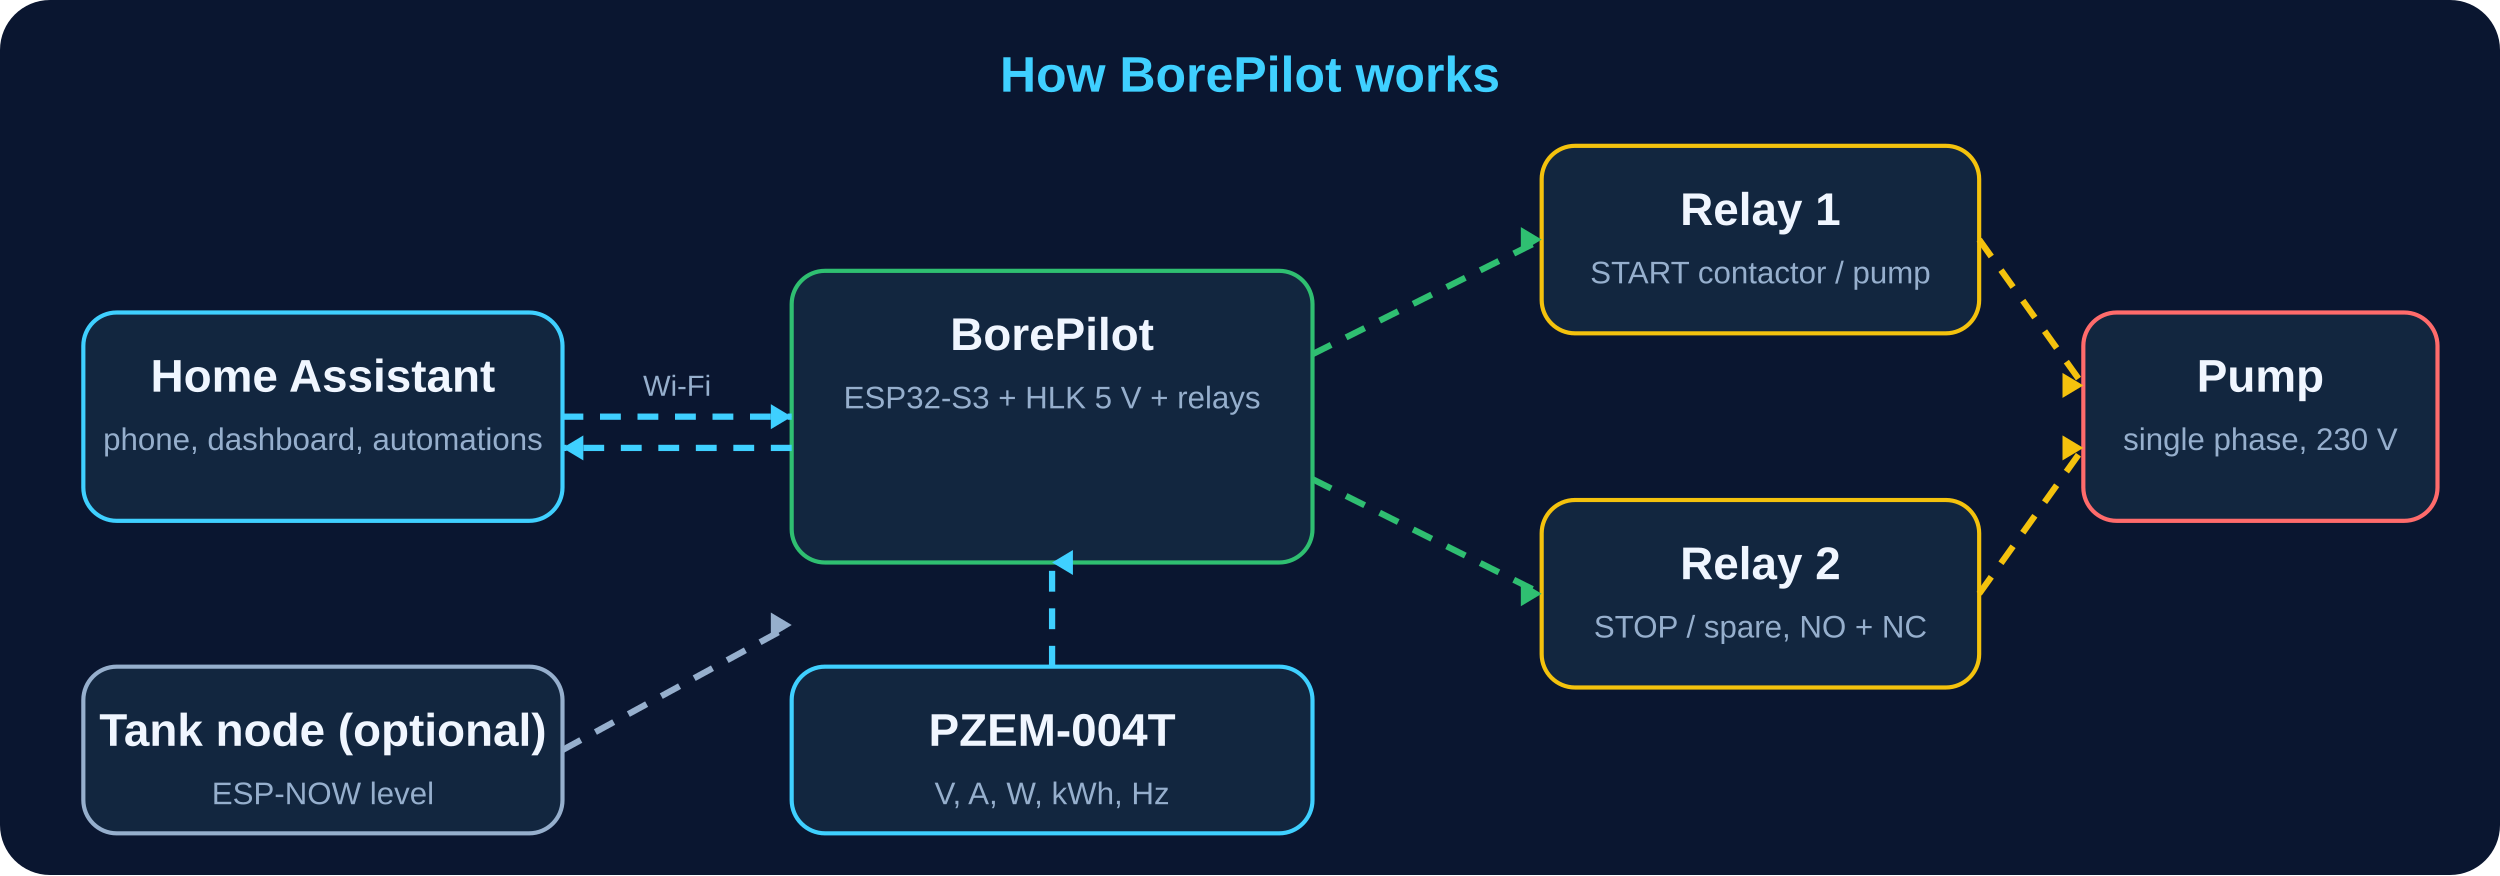
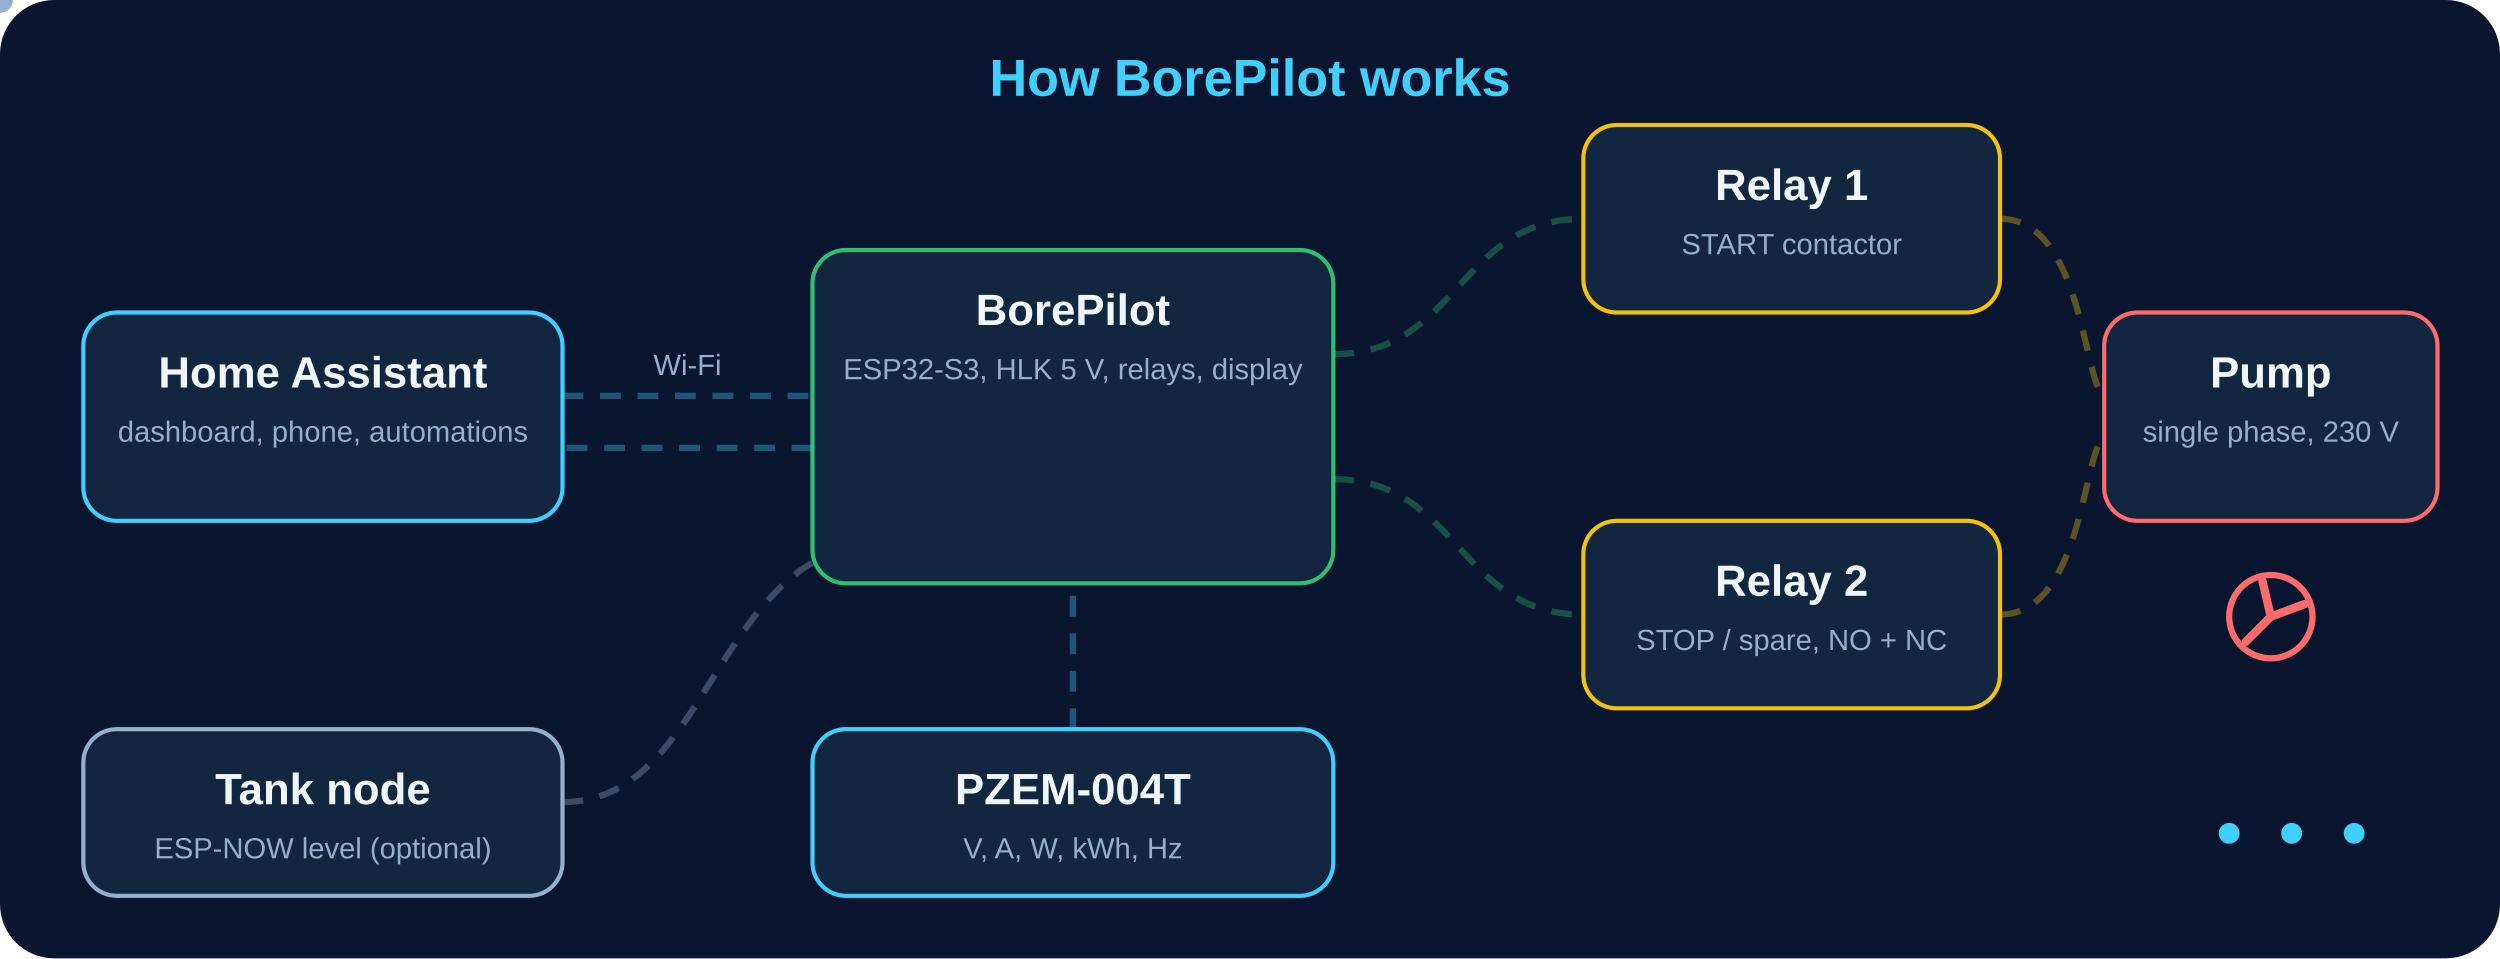
- <svg xmlns="http://www.w3.org/2000/svg" viewBox="0 0 1200 420" width="1200" height="420" font-family="Segoe UI,Arial,sans-serif">
-   <rect width="1200" height="420" rx="24" fill="#0a1630" />
-   <text x="600" y="44" text-anchor="middle" fill="#3fd0ff" font-size="24" font-weight="700">How BorePilot works</text>
-   <rect x="40" y="150" width="230" height="100" rx="16" fill="#12263f" stroke="#3fd0ff" stroke-width="2" />
-   <text x="155.0" y="188" text-anchor="middle" fill="#f0f6ff" font-size="22" font-weight="700">Home Assistant</text>
-   <text x="155.0" y="216" text-anchor="middle" fill="#96afcd" font-size="15">phone, dashboard, automations</text>
-   <rect x="380" y="130" width="250" height="140" rx="16" fill="#12263f" stroke="#2fbf71" stroke-width="2" />
-   <text x="505.0" y="168" text-anchor="middle" fill="#f0f6ff" font-size="22" font-weight="700">BorePilot</text>
-   <text x="505.0" y="196" text-anchor="middle" fill="#96afcd" font-size="15">ESP32-S3 + HLK 5 V + relays</text>
-   <rect x="740" y="70" width="210" height="90" rx="16" fill="#12263f" stroke="#f4c20d" stroke-width="2" />
-   <text x="845.0" y="108" text-anchor="middle" fill="#f0f6ff" font-size="22" font-weight="700">Relay 1</text>
-   <text x="845.0" y="136" text-anchor="middle" fill="#96afcd" font-size="15">START contactor / pump</text>
-   <rect x="740" y="240" width="210" height="90" rx="16" fill="#12263f" stroke="#f4c20d" stroke-width="2" />
-   <text x="845.0" y="278" text-anchor="middle" fill="#f0f6ff" font-size="22" font-weight="700">Relay 2</text>
-   <text x="845.0" y="306" text-anchor="middle" fill="#96afcd" font-size="15">STOP / spare, NO + NC</text>
-   <rect x="1000" y="150" width="170" height="100" rx="16" fill="#12263f" stroke="#ff6b6b" stroke-width="2" />
-   <text x="1085.0" y="188" text-anchor="middle" fill="#f0f6ff" font-size="22" font-weight="700">Pump</text>
-   <text x="1085.0" y="216" text-anchor="middle" fill="#96afcd" font-size="15">single phase, 230 V</text>
-   <rect x="380" y="320" width="250" height="80" rx="16" fill="#12263f" stroke="#3fd0ff" stroke-width="2" />
-   <text x="505.0" y="358" text-anchor="middle" fill="#f0f6ff" font-size="22" font-weight="700">PZEM-004T</text>
-   <text x="505.0" y="386" text-anchor="middle" fill="#96afcd" font-size="15">V, A, W, kWh, Hz</text>
-   <rect x="40" y="320" width="230" height="80" rx="16" fill="#12263f" stroke="#96afcd" stroke-width="2" />
-   <text x="155.0" y="358" text-anchor="middle" fill="#f0f6ff" font-size="22" font-weight="700">Tank node (optional)</text>
-   <text x="155.0" y="386" text-anchor="middle" fill="#96afcd" font-size="15">ESP-NOW level</text>
-   <line x1="270" y1="200" x2="380" y2="200" stroke="#3fd0ff" stroke-width="3" stroke-dasharray="10 8">
-     <animate attributeName="stroke-dashoffset" from="36" to="0" dur="3s" repeatCount="indefinite" />
-   </line>
-   <polygon points="380,200 370,194 370,206" fill="#3fd0ff" />
-   <line x1="380" y1="215" x2="270" y2="215" stroke="#3fd0ff" stroke-width="3" stroke-dasharray="10 8">
-     <animate attributeName="stroke-dashoffset" from="36" to="0" dur="4s" repeatCount="indefinite" />
-   </line>
-   <polygon points="270,215 280,209 280,221" fill="#3fd0ff" />
-   <line x1="630" y1="170" x2="740" y2="115" stroke="#2fbf71" stroke-width="3" stroke-dasharray="10 8">
-     <animate attributeName="stroke-dashoffset" from="36" to="0" dur="3s" repeatCount="indefinite" />
-   </line>
-   <polygon points="740,115 730,109 730,121" fill="#2fbf71" />
-   <line x1="630" y1="230" x2="740" y2="285" stroke="#2fbf71" stroke-width="3" stroke-dasharray="10 8">
-     <animate attributeName="stroke-dashoffset" from="36" to="0" dur="3s" repeatCount="indefinite" />
-   </line>
-   <polygon points="740,285 730,279 730,291" fill="#2fbf71" />
-   <line x1="950" y1="115" x2="1000" y2="185" stroke="#f4c20d" stroke-width="3" stroke-dasharray="10 8">
-     <animate attributeName="stroke-dashoffset" from="36" to="0" dur="3s" repeatCount="indefinite" />
-   </line>
-   <polygon points="1000,185 990,179 990,191" fill="#f4c20d" />
-   <line x1="950" y1="285" x2="1000" y2="215" stroke="#f4c20d" stroke-width="3" stroke-dasharray="10 8">
-     <animate attributeName="stroke-dashoffset" from="36" to="0" dur="3s" repeatCount="indefinite" />
-   </line>
-   <polygon points="1000,215 990,209 990,221" fill="#f4c20d" />
-   <line x1="505" y1="320" x2="505" y2="270" stroke="#3fd0ff" stroke-width="3" stroke-dasharray="10 8">
-     <animate attributeName="stroke-dashoffset" from="36" to="0" dur="3s" repeatCount="indefinite" />
-   </line>
-   <polygon points="505,270 515,264 515,276" fill="#3fd0ff" />
-   <line x1="270" y1="360" x2="380" y2="300" stroke="#96afcd" stroke-width="3" stroke-dasharray="10 8">
-     <animate attributeName="stroke-dashoffset" from="36" to="0" dur="5s" repeatCount="indefinite" />
-   </line>
-   <polygon points="380,300 370,294 370,306" fill="#96afcd" />
-   <text x="325" y="190" text-anchor="middle" fill="#96afcd" font-size="14">Wi-Fi</text>
+ <svg xmlns="http://www.w3.org/2000/svg" viewBox="0 0 1200 460" width="1200" height="460">
+   <style>
+ .t{font-family:'Segoe UI',Arial,sans-serif}
+ @keyframes float{0%,100%{transform:translateY(0)}50%{transform:translateY(-10px)}}
+ @keyframes spin{to{transform:rotate(360deg)}}
+ @keyframes dash{to{stroke-dashoffset:-36}}
+ @keyframes appear{0%,2%{opacity:0;transform:translateX(-14px)}8%,90%{opacity:1;transform:none}96%,100%{opacity:0}}
+ </style>
+   <rect width="1200" height="460" rx="26" fill="#0a1630" />
+   <text class="t" x="600" y="46" text-anchor="middle" fill="#3fd0ff" font-size="25" font-weight="700">How BorePilot works</text>
+   <g class="t">
+     <rect x="40" y="150" width="230" height="100" rx="16" fill="#12263f" stroke="#3fd0ff" stroke-width="2" />
+     <text x="155.0" y="186" text-anchor="middle" fill="#f0f6ff" font-size="21" font-weight="700">Home Assistant</text>
+     <text x="155.0" y="212" text-anchor="middle" fill="#96afcd" font-size="14">dashboard, phone, automations</text>
+   </g>
+   <g class="t">
+     <rect x="390" y="120" width="250" height="160" rx="16" fill="#12263f" stroke="#2fbf71" stroke-width="2" />
+     <text x="515.0" y="156" text-anchor="middle" fill="#f0f6ff" font-size="21" font-weight="700">BorePilot</text>
+     <text x="515.0" y="182" text-anchor="middle" fill="#96afcd" font-size="14">ESP32-S3, HLK 5 V, relays, display</text>
+   </g>
+   <g class="t">
+     <rect x="760" y="60" width="200" height="90" rx="16" fill="#12263f" stroke="#f4c20d" stroke-width="2" />
+     <text x="860.0" y="96" text-anchor="middle" fill="#f0f6ff" font-size="21" font-weight="700">Relay 1</text>
+     <text x="860.0" y="122" text-anchor="middle" fill="#96afcd" font-size="14">START contactor</text>
+   </g>
+   <g class="t">
+     <rect x="760" y="250" width="200" height="90" rx="16" fill="#12263f" stroke="#f4c20d" stroke-width="2" />
+     <text x="860.0" y="286" text-anchor="middle" fill="#f0f6ff" font-size="21" font-weight="700">Relay 2</text>
+     <text x="860.0" y="312" text-anchor="middle" fill="#96afcd" font-size="14">STOP / spare, NO + NC</text>
+   </g>
+   <g class="t">
+     <rect x="1010" y="150" width="160" height="100" rx="16" fill="#12263f" stroke="#ff6b6b" stroke-width="2" />
+     <text x="1090.0" y="186" text-anchor="middle" fill="#f0f6ff" font-size="21" font-weight="700">Pump</text>
+     <text x="1090.0" y="212" text-anchor="middle" fill="#96afcd" font-size="14">single phase, 230 V</text>
+   </g>
+   <g class="t">
+     <rect x="390" y="350" width="250" height="80" rx="16" fill="#12263f" stroke="#3fd0ff" stroke-width="2" />
+     <text x="515.0" y="386" text-anchor="middle" fill="#f0f6ff" font-size="21" font-weight="700">PZEM-004T</text>
+     <text x="515.0" y="412" text-anchor="middle" fill="#96afcd" font-size="14">V, A, W, kWh, Hz</text>
+   </g>
+   <g class="t">
+     <rect x="40" y="350" width="230" height="80" rx="16" fill="#12263f" stroke="#96afcd" stroke-width="2" />
+     <text x="155.0" y="386" text-anchor="middle" fill="#f0f6ff" font-size="21" font-weight="700">Tank node</text>
+     <text x="155.0" y="412" text-anchor="middle" fill="#96afcd" font-size="14">ESP-NOW level (optional)</text>
+   </g>
+   <path id="a1" d="M270 190 L390 190" fill="none" stroke="#3fd0ff" stroke-opacity=".35" stroke-width="3" stroke-dasharray="10 8" style="animation:dash 1.6s linear infinite" />
+   <circle r="6" fill="#3fd0ff">
+     <animateMotion dur="2.4s" begin="0s" repeatCount="indefinite" calcMode="linear">
+       <mpath href="#a1" />
+     </animateMotion>
+   </circle>
+   <path id="a2" d="M390 215 L270 215" fill="none" stroke="#3fd0ff" stroke-opacity=".35" stroke-width="3" stroke-dasharray="10 8" style="animation:dash 1.6s linear infinite" />
+   <circle r="6" fill="#3fd0ff">
+     <animateMotion dur="3s" begin="0.6s" repeatCount="indefinite" calcMode="linear">
+       <mpath href="#a2" />
+     </animateMotion>
+   </circle>
+   <path id="a3" d="M640 170 C700 170 700 105 760 105" fill="none" stroke="#2fbf71" stroke-opacity=".35" stroke-width="3" stroke-dasharray="10 8" style="animation:dash 1.6s linear infinite" />
+   <circle r="6" fill="#2fbf71">
+     <animateMotion dur="2s" begin="0s" repeatCount="indefinite" calcMode="linear">
+       <mpath href="#a3" />
+     </animateMotion>
+   </circle>
+   <path id="a4" d="M640 230 C700 230 700 295 760 295" fill="none" stroke="#2fbf71" stroke-opacity=".35" stroke-width="3" stroke-dasharray="10 8" style="animation:dash 1.6s linear infinite" />
+   <circle r="6" fill="#2fbf71">
+     <animateMotion dur="2s" begin="0.5s" repeatCount="indefinite" calcMode="linear">
+       <mpath href="#a4" />
+     </animateMotion>
+   </circle>
+   <path id="a5" d="M960 105 C1000 105 1000 185 1010 190" fill="none" stroke="#f4c20d" stroke-opacity=".35" stroke-width="3" stroke-dasharray="10 8" style="animation:dash 1.6s linear infinite" />
+   <circle r="6" fill="#f4c20d">
+     <animateMotion dur="1.6s" begin="1s" repeatCount="indefinite" calcMode="linear">
+       <mpath href="#a5" />
+     </animateMotion>
+   </circle>
+   <path id="a6" d="M960 295 C1000 295 1000 215 1010 210" fill="none" stroke="#f4c20d" stroke-opacity=".35" stroke-width="3" stroke-dasharray="10 8" style="animation:dash 1.6s linear infinite" />
+   <circle r="6" fill="#f4c20d">
+     <animateMotion dur="1.6s" begin="1.4s" repeatCount="indefinite" calcMode="linear">
+       <mpath href="#a6" />
+     </animateMotion>
+   </circle>
+   <path id="a7" d="M515 350 L515 280" fill="none" stroke="#3fd0ff" stroke-opacity=".35" stroke-width="3" stroke-dasharray="10 8" style="animation:dash 1.6s linear infinite" />
+   <circle r="6" fill="#3fd0ff">
+     <animateMotion dur="1.8s" begin="0s" repeatCount="indefinite" calcMode="linear">
+       <mpath href="#a7" />
+     </animateMotion>
+   </circle>
+   <path id="a8" d="M270 385 C330 385 340 300 390 270" fill="none" stroke="#96afcd" stroke-opacity=".35" stroke-width="3" stroke-dasharray="10 8" style="animation:dash 1.6s linear infinite" />
+   <circle r="6" fill="#96afcd">
+     <animateMotion dur="3s" begin="0.2s" repeatCount="indefinite" calcMode="linear">
+       <mpath href="#a8" />
+     </animateMotion>
+   </circle>
+   <text class="t" x="330" y="180" text-anchor="middle" fill="#96afcd" font-size="14">Wi-Fi</text>
+   <g transform="translate(1090 296)">
+     <g style="transform-origin:0 0;animation:spin 2.2s linear infinite">
+       <circle r="20" fill="none" stroke="#ff6b6b" stroke-width="3" />
+       <path d="M0 0 L16 -6 M0 0 L-12 12 M0 0 L-4 -17" stroke="#ff6b6b" stroke-width="4" stroke-linecap="round" />
+     </g>
+   </g>
+   <g fill="#3fd0ff">
+     <circle cx="1070" cy="400" r="5">
+       <animate attributeName="cy" values="380;430" dur="1.6s" repeatCount="indefinite" />
+       <animate attributeName="opacity" values="1;0" dur="1.6s" repeatCount="indefinite" />
+     </circle>
+     <circle cx="1100" cy="400" r="5">
+       <animate attributeName="cy" values="380;430" dur="1.6s" begin=".5s" repeatCount="indefinite" />
+       <animate attributeName="opacity" values="1;0" dur="1.6s" begin=".5s" repeatCount="indefinite" />
+     </circle>
+     <circle cx="1130" cy="400" r="5">
+       <animate attributeName="cy" values="380;430" dur="1.6s" begin="1s" repeatCount="indefinite" />
+       <animate attributeName="opacity" values="1;0" dur="1.6s" begin="1s" repeatCount="indefinite" />
+     </circle>
+   </g>
</svg>
